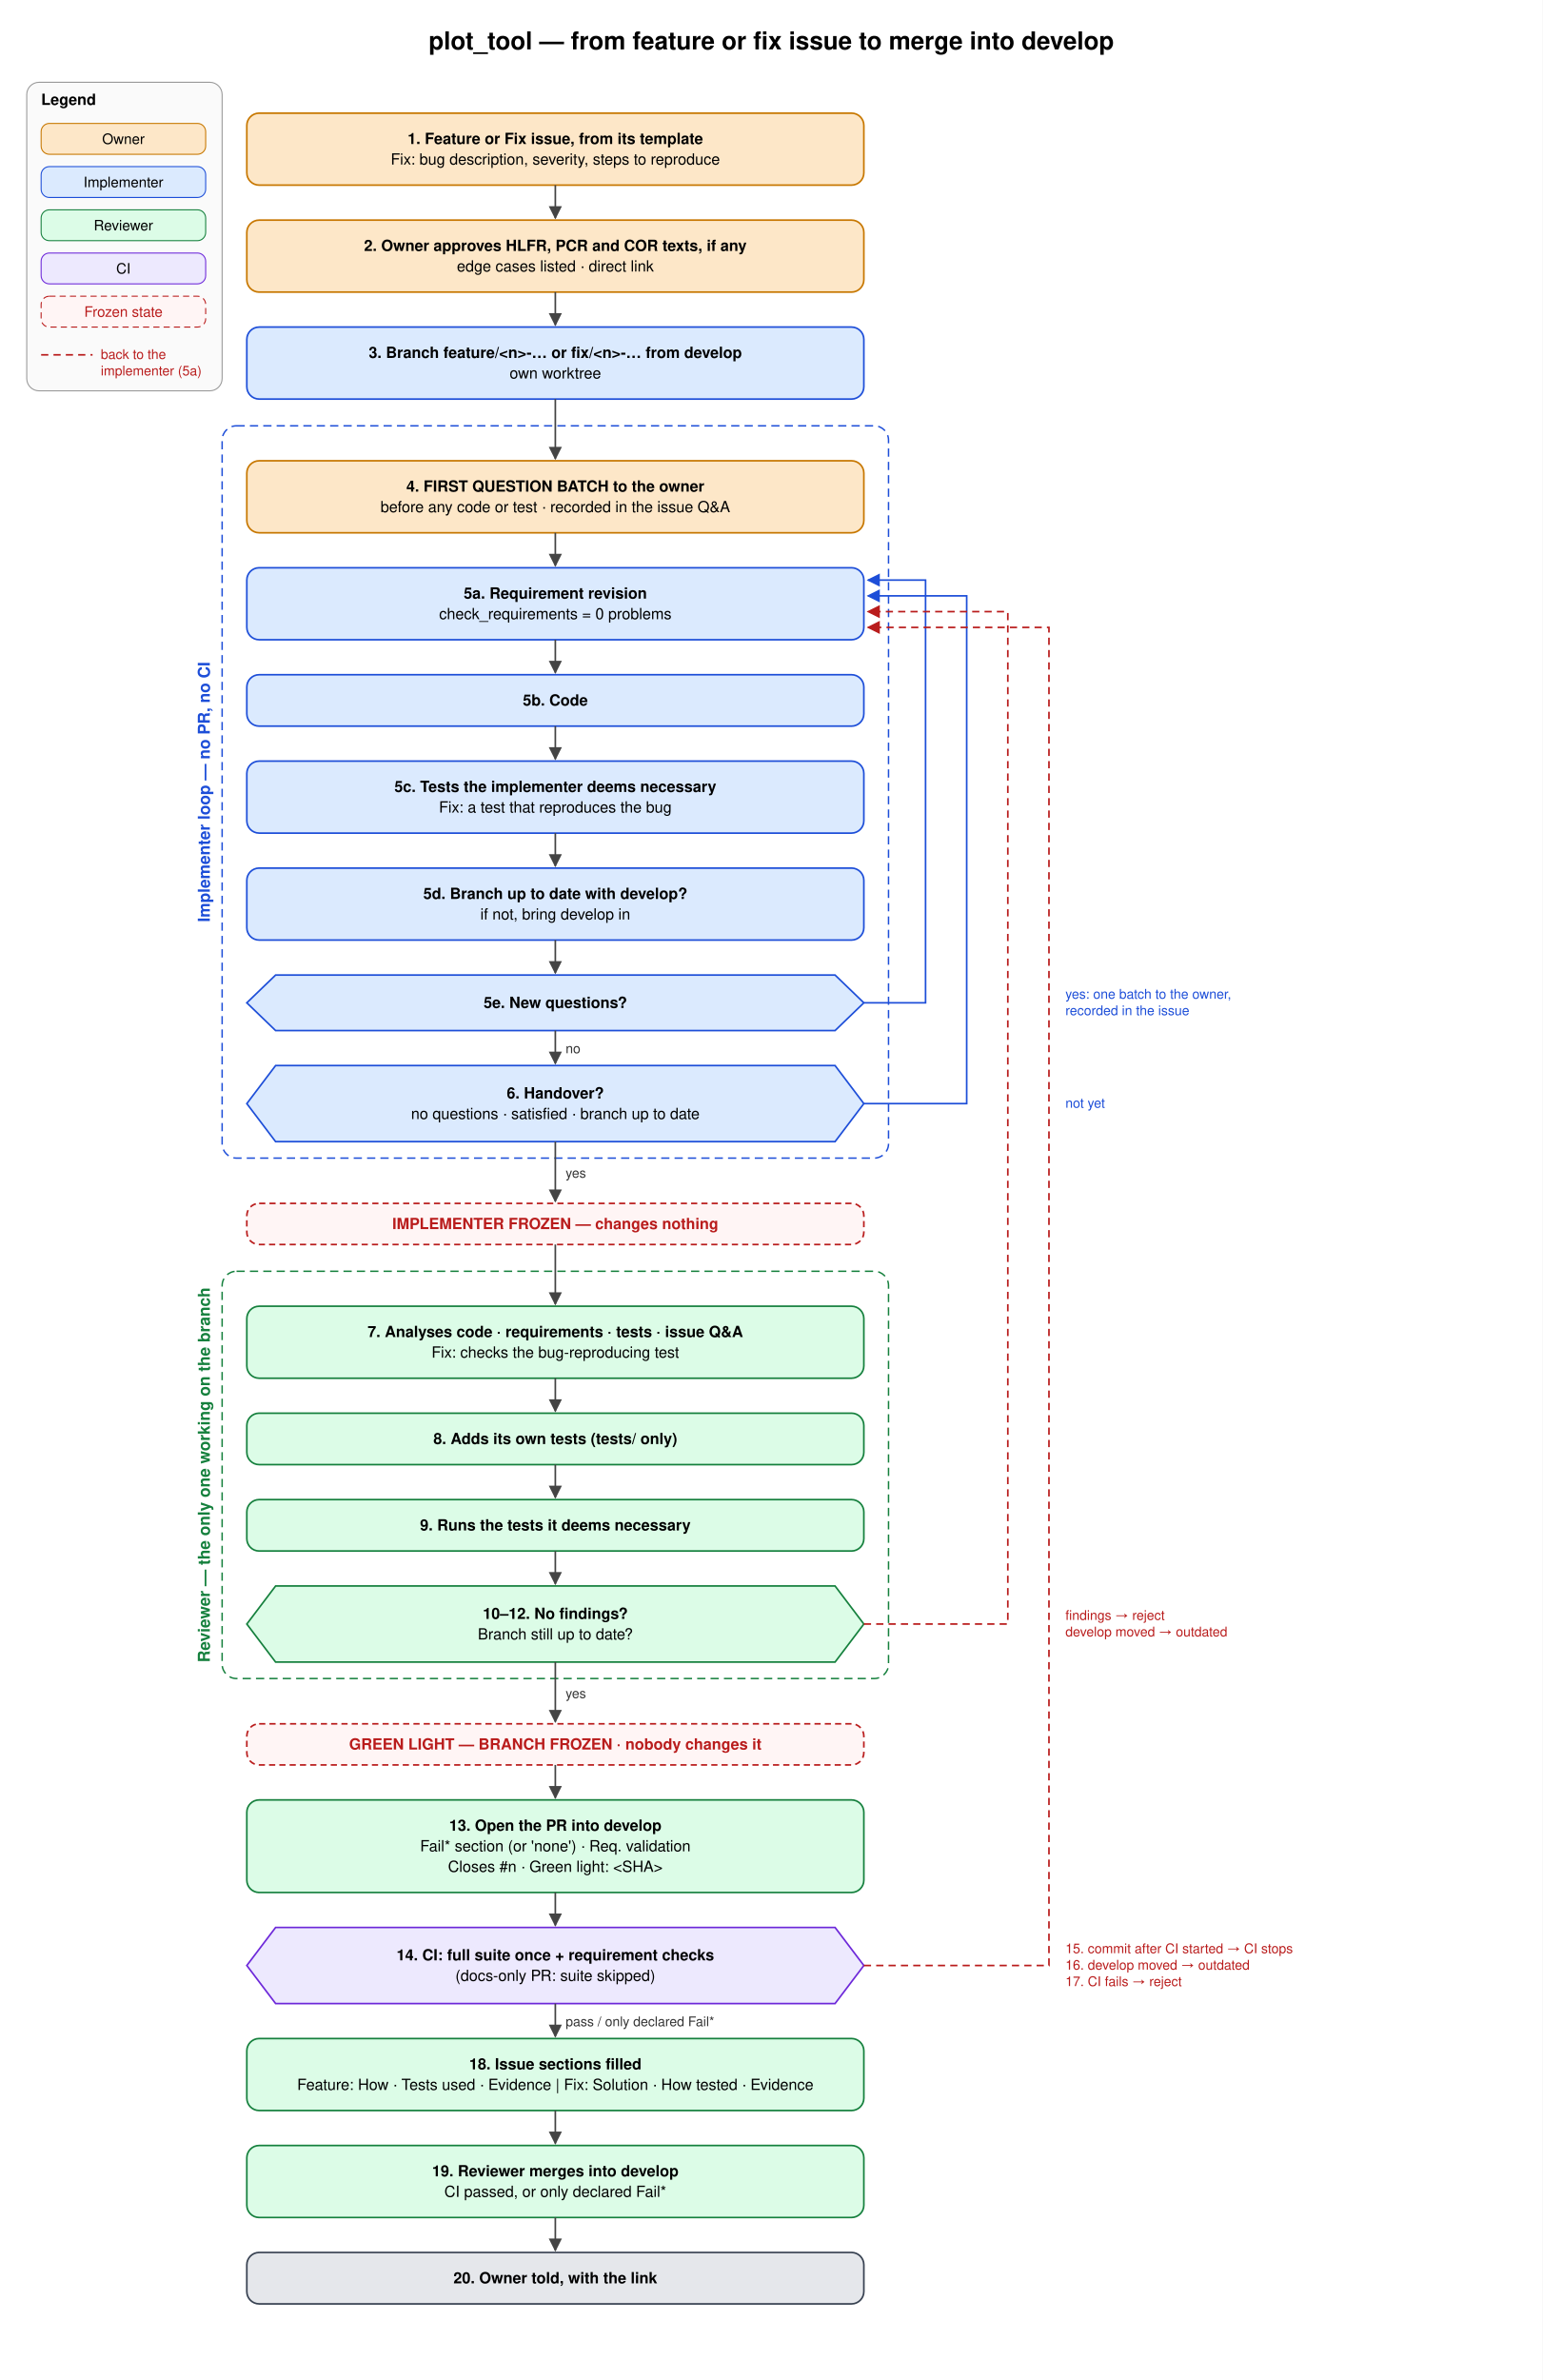
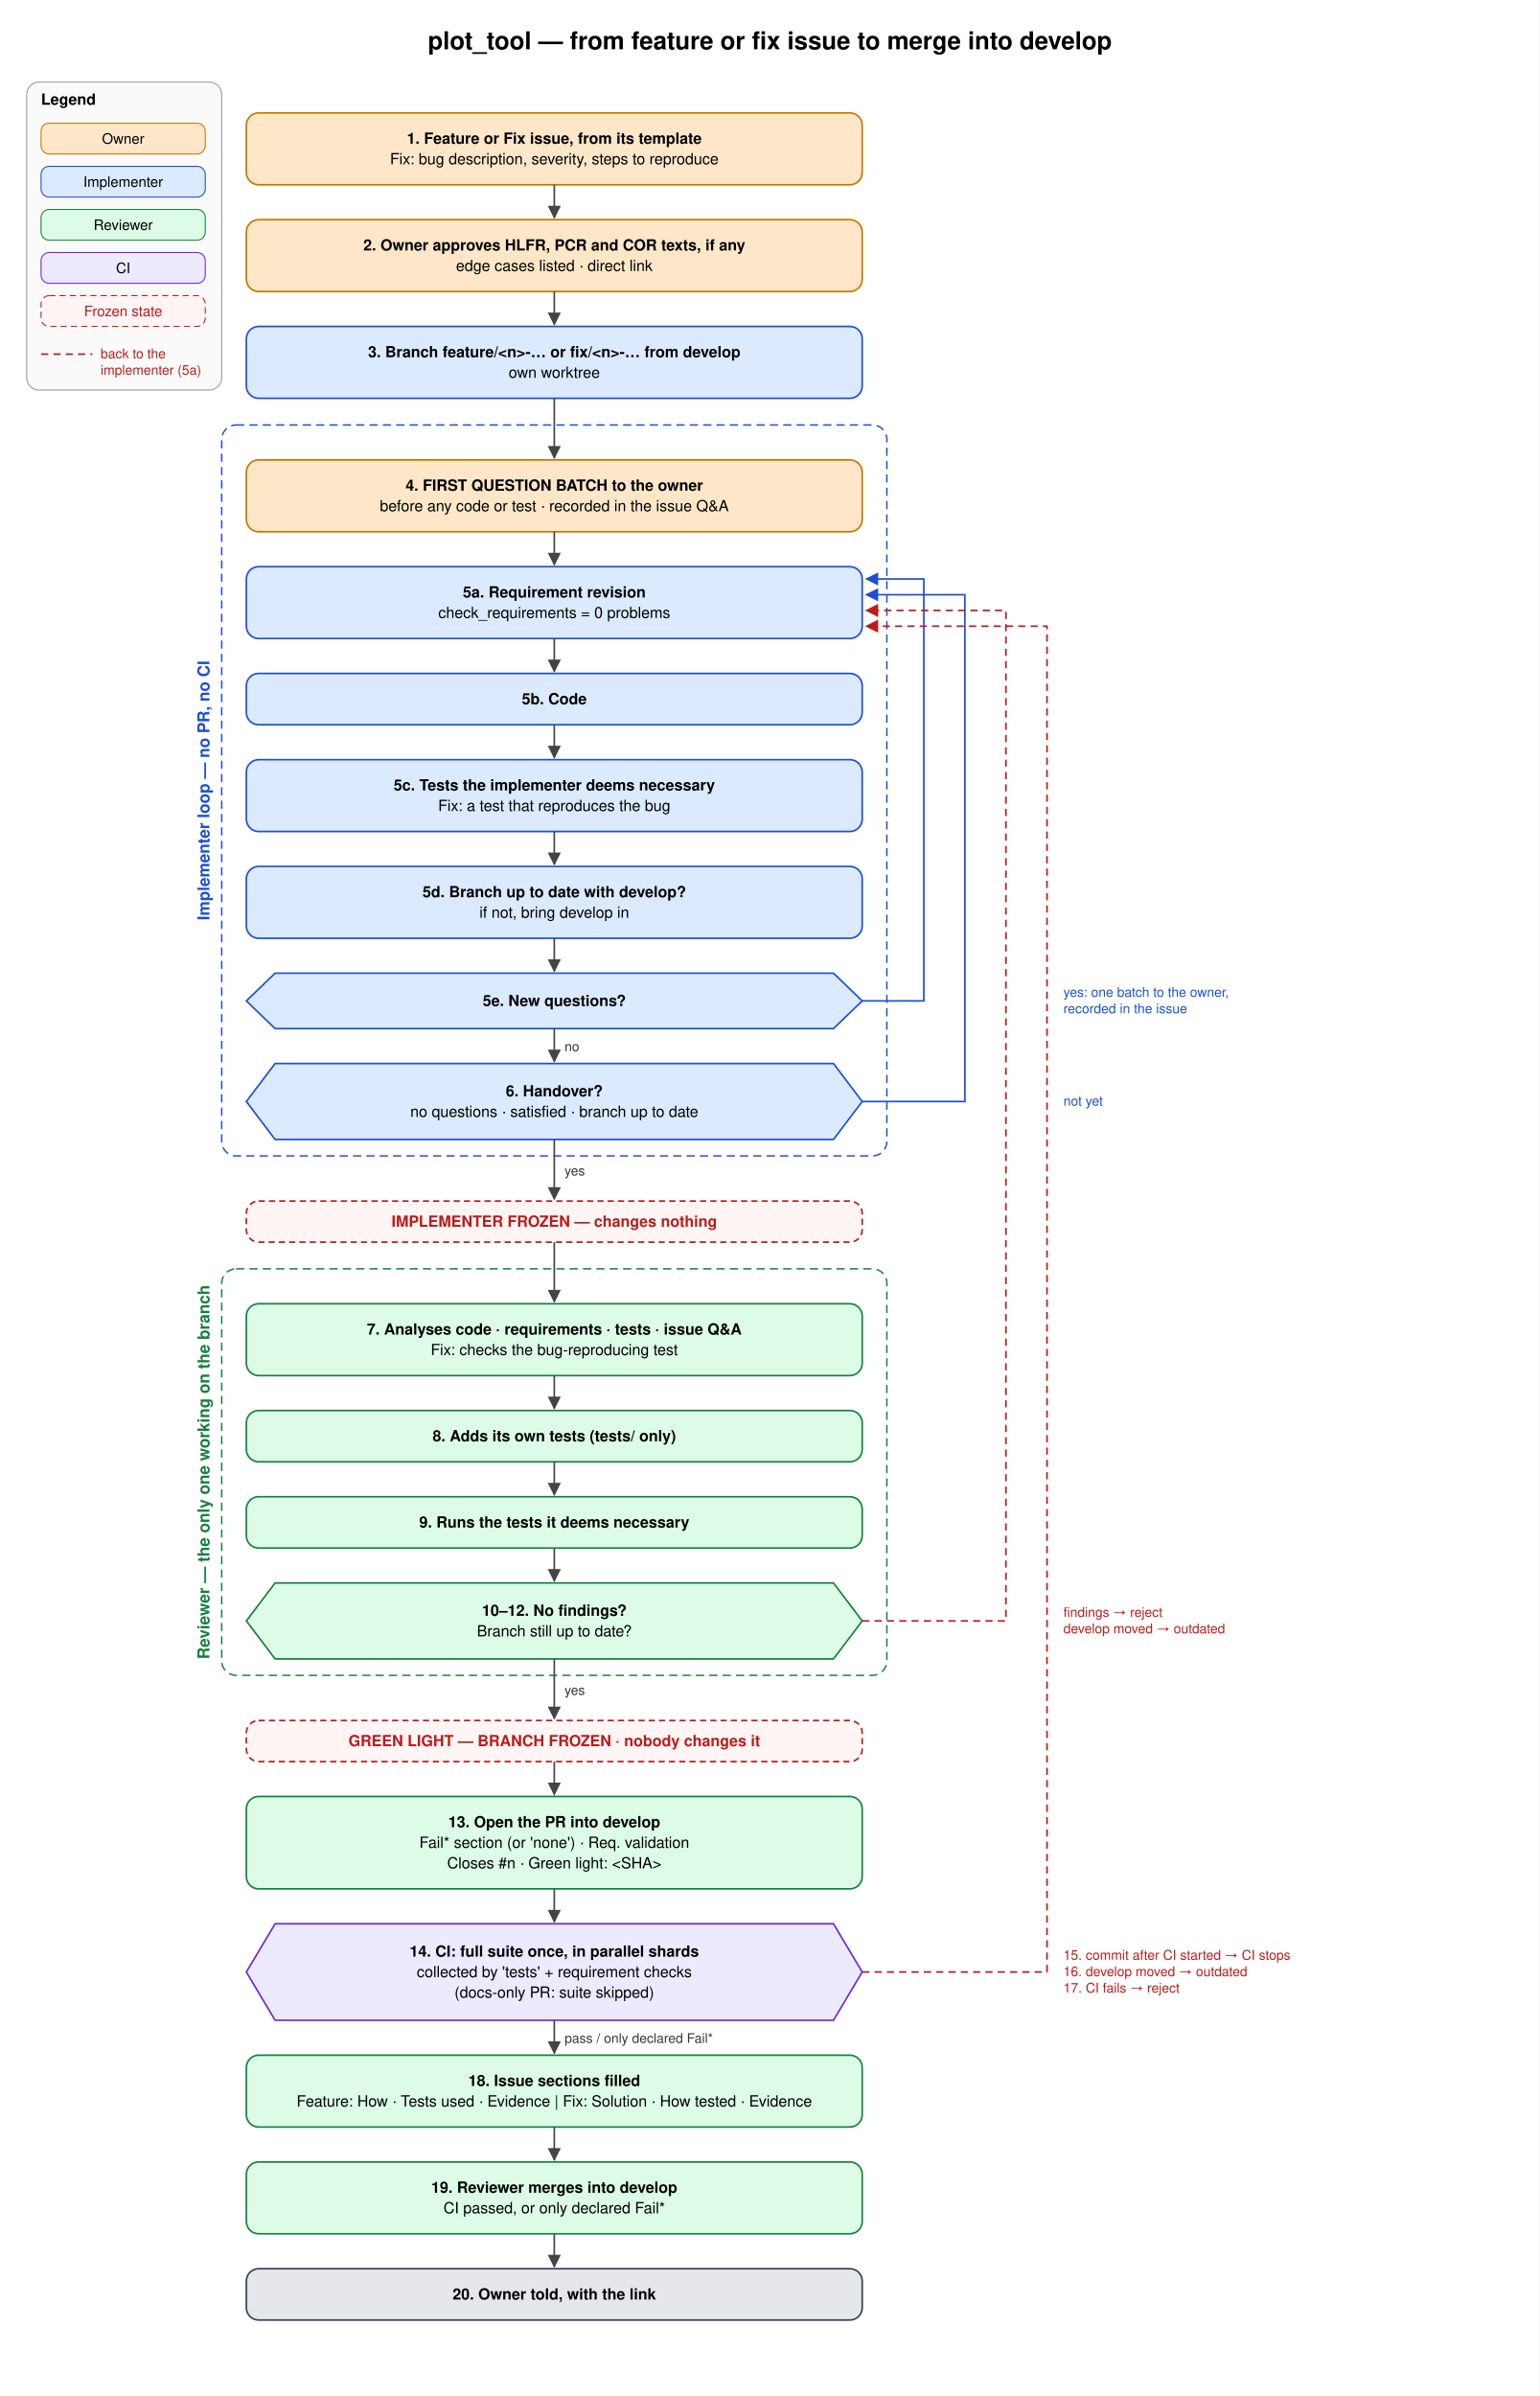
- <svg xmlns="http://www.w3.org/2000/svg" width="1500" height="2314" viewBox="0 0 1500 2314" font-family="Helvetica, Arial, sans-serif">
+ <svg xmlns="http://www.w3.org/2000/svg" width="1500" height="2334" viewBox="0 0 1500 2334" font-family="Helvetica, Arial, sans-serif">
  <defs>
    <marker id="a444" viewBox="0 0 10 10" refX="9" refY="5" markerWidth="8" markerHeight="8" orient="auto-start-reverse">
      <path d="M0,0 L10,5 L0,10 z" fill="#444" />
    </marker>
    <marker id="a1d4ed8" viewBox="0 0 10 10" refX="9" refY="5" markerWidth="8" markerHeight="8" orient="auto-start-reverse">
      <path d="M0,0 L10,5 L0,10 z" fill="#1d4ed8" />
    </marker>
    <marker id="ab91c1c" viewBox="0 0 10 10" refX="9" refY="5" markerWidth="8" markerHeight="8" orient="auto-start-reverse">
      <path d="M0,0 L10,5 L0,10 z" fill="#b91c1c" />
    </marker>
  </defs>
  <rect width="100%" height="100%" fill="#fff" />
  <text x="750.0" y="48" text-anchor="middle" font-size="24" font-weight="700">plot_tool — from feature or fix issue to merge into develop</text>
  <rect x="216.0" y="414" width="648.0" height="712" rx="14" fill="none" stroke="#1d4ed8" stroke-width="1.4" stroke-dasharray="8 5" />
  <text x="204.0" y="770.0" transform="rotate(-90 204.0 770.0)" text-anchor="middle" font-size="16" font-weight="700" fill="#1d4ed8">Implementer loop — no PR, no CI</text>
  <rect x="216.0" y="1236" width="648.0" height="396" rx="14" fill="none" stroke="#15803d" stroke-width="1.4" stroke-dasharray="8 5" />
  <text x="204.0" y="1434.0" transform="rotate(-90 204.0 1434.0)" text-anchor="middle" font-size="16" font-weight="700" fill="#15803d">Reviewer — the only one working on the branch</text>
  <rect x="240.0" y="110" width="600" height="70" rx="12" fill="#fde7c8" stroke="#c77700" stroke-width="1.6" />
  <text x="540" y="140.0" text-anchor="middle" font-size="15" font-weight="600" fill="#000">1. Feature or Fix issue, from its template</text>
  <text x="540" y="160.0" text-anchor="middle" font-size="15" font-weight="400" fill="#000">Fix: bug description, severity, steps to reproduce</text>
  <rect x="240.0" y="214" width="600" height="70" rx="12" fill="#fde7c8" stroke="#c77700" stroke-width="1.6" />
  <text x="540" y="244.0" text-anchor="middle" font-size="15" font-weight="600" fill="#000">2. Owner approves HLFR, PCR and COR texts, if any</text>
  <text x="540" y="264.0" text-anchor="middle" font-size="15" font-weight="400" fill="#000">edge cases listed · direct link</text>
  <rect x="240.0" y="318" width="600" height="70" rx="12" fill="#dbeafe" stroke="#1d4ed8" stroke-width="1.6" />
  <text x="540" y="348.0" text-anchor="middle" font-size="15" font-weight="600" fill="#000">3. Branch feature/&lt;n&gt;-… or fix/&lt;n&gt;-… from develop</text>
  <text x="540" y="368.0" text-anchor="middle" font-size="15" font-weight="400" fill="#000">own worktree</text>
  <rect x="240.0" y="448" width="600" height="70" rx="12" fill="#fde7c8" stroke="#c77700" stroke-width="1.6" />
  <text x="540" y="478.0" text-anchor="middle" font-size="15" font-weight="600" fill="#000">4. FIRST QUESTION BATCH to the owner</text>
  <text x="540" y="498.0" text-anchor="middle" font-size="15" font-weight="400" fill="#000">before any code or test · recorded in the issue Q&amp;A</text>
  <rect x="240.0" y="552" width="600" height="70" rx="12" fill="#dbeafe" stroke="#1d4ed8" stroke-width="1.6" />
  <text x="540" y="582.0" text-anchor="middle" font-size="15" font-weight="600" fill="#000">5a. Requirement revision</text>
  <text x="540" y="602.0" text-anchor="middle" font-size="15" font-weight="400" fill="#000">check_requirements = 0 problems</text>
  <rect x="240.0" y="656" width="600" height="50" rx="12" fill="#dbeafe" stroke="#1d4ed8" stroke-width="1.6" />
  <text x="540" y="686.0" text-anchor="middle" font-size="15" font-weight="600" fill="#000">5b. Code</text>
  <rect x="240.0" y="740" width="600" height="70" rx="12" fill="#dbeafe" stroke="#1d4ed8" stroke-width="1.6" />
  <text x="540" y="770.0" text-anchor="middle" font-size="15" font-weight="600" fill="#000">5c. Tests the implementer deems necessary</text>
  <text x="540" y="790.0" text-anchor="middle" font-size="15" font-weight="400" fill="#000">Fix: a test that reproduces the bug</text>
  <rect x="240.0" y="844" width="600" height="70" rx="12" fill="#dbeafe" stroke="#1d4ed8" stroke-width="1.6" />
  <text x="540" y="874.0" text-anchor="middle" font-size="15" font-weight="600" fill="#000">5d. Branch up to date with develop?</text>
  <text x="540" y="894.0" text-anchor="middle" font-size="15" font-weight="400" fill="#000">if not, bring develop in</text>
  <polygon points="240.0,975.0 268.0,948 812.0,948 840.0,975.0 812.0,1002 268.0,1002" fill="#dbeafe" stroke="#1d4ed8" stroke-width="1.6" />
  <text x="540" y="980.0" text-anchor="middle" font-size="15" font-weight="600" fill="#000">5e. New questions?</text>
  <polygon points="240.0,1073.0 268.0,1036 812.0,1036 840.0,1073.0 812.0,1110 268.0,1110" fill="#dbeafe" stroke="#1d4ed8" stroke-width="1.6" />
  <text x="540" y="1068.0" text-anchor="middle" font-size="15" font-weight="600" fill="#000">6. Handover?</text>
  <text x="540" y="1088.0" text-anchor="middle" font-size="15" font-weight="400" fill="#000">no questions · satisfied · branch up to date</text>
  <rect x="240.0" y="1170" width="600" height="40" rx="12" fill="#fff5f5" stroke="#b91c1c" stroke-width="1.6" stroke-dasharray="6 4" />
  <text x="540" y="1195.0" text-anchor="middle" font-size="15" font-weight="600" fill="#b91c1c">IMPLEMENTER FROZEN — changes nothing</text>
  <rect x="240.0" y="1270" width="600" height="70" rx="12" fill="#dcfce7" stroke="#15803d" stroke-width="1.6" />
  <text x="540" y="1300.0" text-anchor="middle" font-size="15" font-weight="600" fill="#000">7. Analyses code · requirements · tests · issue Q&amp;A</text>
  <text x="540" y="1320.0" text-anchor="middle" font-size="15" font-weight="400" fill="#000">Fix: checks the bug-reproducing test</text>
  <rect x="240.0" y="1374" width="600" height="50" rx="12" fill="#dcfce7" stroke="#15803d" stroke-width="1.6" />
  <text x="540" y="1404.0" text-anchor="middle" font-size="15" font-weight="600" fill="#000">8. Adds its own tests (tests/ only)</text>
  <rect x="240.0" y="1458" width="600" height="50" rx="12" fill="#dcfce7" stroke="#15803d" stroke-width="1.6" />
  <text x="540" y="1488.0" text-anchor="middle" font-size="15" font-weight="600" fill="#000">9. Runs the tests it deems necessary</text>
  <polygon points="240.0,1579.0 268.0,1542 812.0,1542 840.0,1579.0 812.0,1616 268.0,1616" fill="#dcfce7" stroke="#15803d" stroke-width="1.6" />
  <text x="540" y="1574.0" text-anchor="middle" font-size="15" font-weight="600" fill="#000">10–12. No findings?</text>
  <text x="540" y="1594.0" text-anchor="middle" font-size="15" font-weight="400" fill="#000">Branch still up to date?</text>
  <rect x="240.0" y="1676" width="600" height="40" rx="12" fill="#fff5f5" stroke="#b91c1c" stroke-width="1.6" stroke-dasharray="6 4" />
  <text x="540" y="1701.0" text-anchor="middle" font-size="15" font-weight="600" fill="#b91c1c">GREEN LIGHT — BRANCH FROZEN · nobody changes it</text>
  <rect x="240.0" y="1750" width="600" height="90" rx="12" fill="#dcfce7" stroke="#15803d" stroke-width="1.6" />
  <text x="540" y="1780.0" text-anchor="middle" font-size="15" font-weight="600" fill="#000">13. Open the PR into develop</text>
  <text x="540" y="1800.0" text-anchor="middle" font-size="15" font-weight="400" fill="#000">Fail* section (or 'none') · Req. validation</text>
  <text x="540" y="1820.0" text-anchor="middle" font-size="15" font-weight="400" fill="#000">Closes #n · Green light: &lt;SHA&gt;</text>
-   <polygon points="240.0,1911.0 268.0,1874 812.0,1874 840.0,1911.0 812.0,1948 268.0,1948" fill="#ede9fe" stroke="#6d28d9" stroke-width="1.6" />
-   <text x="540" y="1906.0" text-anchor="middle" font-size="15" font-weight="600" fill="#000">14. CI: full suite once + requirement checks</text>
-   <text x="540" y="1926.0" text-anchor="middle" font-size="15" font-weight="400" fill="#000">(docs-only PR: suite skipped)</text>
-   <rect x="240.0" y="1982" width="600" height="70" rx="12" fill="#dcfce7" stroke="#15803d" stroke-width="1.6" />
-   <text x="540" y="2012.0" text-anchor="middle" font-size="15" font-weight="600" fill="#000">18. Issue sections filled</text>
-   <text x="540" y="2032.0" text-anchor="middle" font-size="15" font-weight="400" fill="#000">Feature: How · Tests used · Evidence  |  Fix: Solution · How tested · Evidence</text>
-   <rect x="240.0" y="2086" width="600" height="70" rx="12" fill="#dcfce7" stroke="#15803d" stroke-width="1.6" />
-   <text x="540" y="2116.0" text-anchor="middle" font-size="15" font-weight="600" fill="#000">19. Reviewer merges into develop</text>
-   <text x="540" y="2136.0" text-anchor="middle" font-size="15" font-weight="400" fill="#000">CI passed, or only declared Fail*</text>
-   <rect x="240.0" y="2190" width="600" height="50" rx="12" fill="#e5e7eb" stroke="#374151" stroke-width="1.6" />
-   <text x="540" y="2220.0" text-anchor="middle" font-size="15" font-weight="600" fill="#000">20. Owner told, with the link</text>
+   <polygon points="240.0,1921.0 268.0,1874 812.0,1874 840.0,1921.0 812.0,1968 268.0,1968" fill="#ede9fe" stroke="#6d28d9" stroke-width="1.6" />
+   <text x="540" y="1906.0" text-anchor="middle" font-size="15" font-weight="600" fill="#000">14. CI: full suite once, in parallel shards</text>
+   <text x="540" y="1926.0" text-anchor="middle" font-size="15" font-weight="400" fill="#000">collected by 'tests' + requirement checks</text>
+   <text x="540" y="1946.0" text-anchor="middle" font-size="15" font-weight="400" fill="#000">(docs-only PR: suite skipped)</text>
+   <rect x="240.0" y="2002" width="600" height="70" rx="12" fill="#dcfce7" stroke="#15803d" stroke-width="1.6" />
+   <text x="540" y="2032.0" text-anchor="middle" font-size="15" font-weight="600" fill="#000">18. Issue sections filled</text>
+   <text x="540" y="2052.0" text-anchor="middle" font-size="15" font-weight="400" fill="#000">Feature: How · Tests used · Evidence  |  Fix: Solution · How tested · Evidence</text>
+   <rect x="240.0" y="2106" width="600" height="70" rx="12" fill="#dcfce7" stroke="#15803d" stroke-width="1.6" />
+   <text x="540" y="2136.0" text-anchor="middle" font-size="15" font-weight="600" fill="#000">19. Reviewer merges into develop</text>
+   <text x="540" y="2156.0" text-anchor="middle" font-size="15" font-weight="400" fill="#000">CI passed, or only declared Fail*</text>
+   <rect x="240.0" y="2210" width="600" height="50" rx="12" fill="#e5e7eb" stroke="#374151" stroke-width="1.6" />
+   <text x="540" y="2240.0" text-anchor="middle" font-size="15" font-weight="600" fill="#000">20. Owner told, with the link</text>
  <line x1="540" y1="180" x2="540" y2="212" stroke="#444" stroke-width="1.6" marker-end="url(#a444)" />
  <line x1="540" y1="284" x2="540" y2="316" stroke="#444" stroke-width="1.6" marker-end="url(#a444)" />
  <line x1="540" y1="388" x2="540" y2="446" stroke="#444" stroke-width="1.6" marker-end="url(#a444)" />
  <line x1="540" y1="518" x2="540" y2="550" stroke="#444" stroke-width="1.6" marker-end="url(#a444)" />
  <line x1="540" y1="622" x2="540" y2="654" stroke="#444" stroke-width="1.6" marker-end="url(#a444)" />
  <line x1="540" y1="706" x2="540" y2="738" stroke="#444" stroke-width="1.6" marker-end="url(#a444)" />
  <line x1="540" y1="810" x2="540" y2="842" stroke="#444" stroke-width="1.6" marker-end="url(#a444)" />
  <line x1="540" y1="914" x2="540" y2="946" stroke="#444" stroke-width="1.6" marker-end="url(#a444)" />
  <line x1="540" y1="1002" x2="540" y2="1034" stroke="#444" stroke-width="1.6" marker-end="url(#a444)" />
  <text x="550" y="1024.0" font-size="13" fill="#333">no</text>
  <line x1="540" y1="1110" x2="540" y2="1168" stroke="#444" stroke-width="1.6" marker-end="url(#a444)" />
  <text x="550" y="1145.0" font-size="13" fill="#333">yes</text>
  <line x1="540" y1="1210" x2="540" y2="1268" stroke="#444" stroke-width="1.6" marker-end="url(#a444)" />
  <line x1="540" y1="1340" x2="540" y2="1372" stroke="#444" stroke-width="1.6" marker-end="url(#a444)" />
  <line x1="540" y1="1424" x2="540" y2="1456" stroke="#444" stroke-width="1.6" marker-end="url(#a444)" />
  <line x1="540" y1="1508" x2="540" y2="1540" stroke="#444" stroke-width="1.6" marker-end="url(#a444)" />
  <line x1="540" y1="1616" x2="540" y2="1674" stroke="#444" stroke-width="1.6" marker-end="url(#a444)" />
  <text x="550" y="1651.0" font-size="13" fill="#333">yes</text>
  <line x1="540" y1="1716" x2="540" y2="1748" stroke="#444" stroke-width="1.6" marker-end="url(#a444)" />
  <line x1="540" y1="1840" x2="540" y2="1872" stroke="#444" stroke-width="1.6" marker-end="url(#a444)" />
-   <line x1="540" y1="1948" x2="540" y2="1980" stroke="#444" stroke-width="1.6" marker-end="url(#a444)" />
-   <text x="550" y="1970.0" font-size="13" fill="#333">pass / only declared Fail*</text>
-   <line x1="540" y1="2052" x2="540" y2="2084" stroke="#444" stroke-width="1.6" marker-end="url(#a444)" />
-   <line x1="540" y1="2156" x2="540" y2="2188" stroke="#444" stroke-width="1.6" marker-end="url(#a444)" />
+   <line x1="540" y1="1968" x2="540" y2="2000" stroke="#444" stroke-width="1.6" marker-end="url(#a444)" />
+   <text x="550" y="1990.0" font-size="13" fill="#333">pass / only declared Fail*</text>
+   <line x1="540" y1="2072" x2="540" y2="2104" stroke="#444" stroke-width="1.6" marker-end="url(#a444)" />
+   <line x1="540" y1="2176" x2="540" y2="2208" stroke="#444" stroke-width="1.6" marker-end="url(#a444)" />
  <polyline points="840.0,975.0 900,975.0 900,564.0 844.0,564.0" fill="none" stroke="#1d4ed8" stroke-width="1.6" marker-end="url(#a1d4ed8)" />
  <text x="1036" y="971.0" font-size="13" fill="#1d4ed8">yes: one batch to the owner,</text>
  <text x="1036" y="987.0" font-size="13" fill="#1d4ed8">recorded in the issue</text>
  <polyline points="840.0,1073.0 940,1073.0 940,579.333 844.0,579.333" fill="none" stroke="#1d4ed8" stroke-width="1.6" marker-end="url(#a1d4ed8)" />
  <text x="1036" y="1077.0" font-size="13" fill="#1d4ed8">not yet</text>
  <polyline points="840.0,1579.0 980,1579.0 980,594.667 844.0,594.667" fill="none" stroke="#b91c1c" stroke-width="1.6" stroke-dasharray="7 5" marker-end="url(#ab91c1c)" />
  <text x="1036" y="1575.0" font-size="13" fill="#b91c1c">findings → reject</text>
  <text x="1036" y="1591.0" font-size="13" fill="#b91c1c">develop moved → outdated</text>
-   <polyline points="840.0,1911.0 1020,1911.0 1020,610.0 844.0,610.0" fill="none" stroke="#b91c1c" stroke-width="1.6" stroke-dasharray="7 5" marker-end="url(#ab91c1c)" />
-   <text x="1036" y="1899.0" font-size="13" fill="#b91c1c">15. commit after CI started → CI stops</text>
-   <text x="1036" y="1915.0" font-size="13" fill="#b91c1c">16. develop moved → outdated</text>
-   <text x="1036" y="1931.0" font-size="13" fill="#b91c1c">17. CI fails → reject</text>
+   <polyline points="840.0,1921.0 1020,1921.0 1020,610.0 844.0,610.0" fill="none" stroke="#b91c1c" stroke-width="1.6" stroke-dasharray="7 5" marker-end="url(#ab91c1c)" />
+   <text x="1036" y="1909.0" font-size="13" fill="#b91c1c">15. commit after CI started → CI stops</text>
+   <text x="1036" y="1925.0" font-size="13" fill="#b91c1c">16. develop moved → outdated</text>
+   <text x="1036" y="1941.0" font-size="13" fill="#b91c1c">17. CI fails → reject</text>
  <rect x="26" y="80" width="190" height="300" rx="12" fill="#fafafa" stroke="#999" />
  <text x="40" y="102" font-size="15" font-weight="700">Legend</text>
  <rect x="40" y="120" width="160" height="30" rx="8" fill="#fde7c8" stroke="#c77700" />
  <text x="120" y="140" text-anchor="middle" font-size="14" fill="#000">Owner</text>
  <rect x="40" y="162" width="160" height="30" rx="8" fill="#dbeafe" stroke="#1d4ed8" />
  <text x="120" y="182" text-anchor="middle" font-size="14" fill="#000">Implementer</text>
  <rect x="40" y="204" width="160" height="30" rx="8" fill="#dcfce7" stroke="#15803d" />
  <text x="120" y="224" text-anchor="middle" font-size="14" fill="#000">Reviewer</text>
  <rect x="40" y="246" width="160" height="30" rx="8" fill="#ede9fe" stroke="#6d28d9" />
  <text x="120" y="266" text-anchor="middle" font-size="14" fill="#000">CI</text>
  <rect x="40" y="288" width="160" height="30" rx="8" fill="#fff5f5" stroke="#b91c1c" stroke-dasharray="6 4" />
  <text x="120" y="308" text-anchor="middle" font-size="14" fill="#b91c1c">Frozen state</text>
  <line x1="40" y1="345" x2="90" y2="345" stroke="#b91c1c" stroke-width="1.6" stroke-dasharray="7 5" />
  <text x="98" y="349" font-size="13" fill="#b91c1c">back to the</text>
  <text x="98" y="365" font-size="13" fill="#b91c1c">implementer (5a)</text>
</svg>
